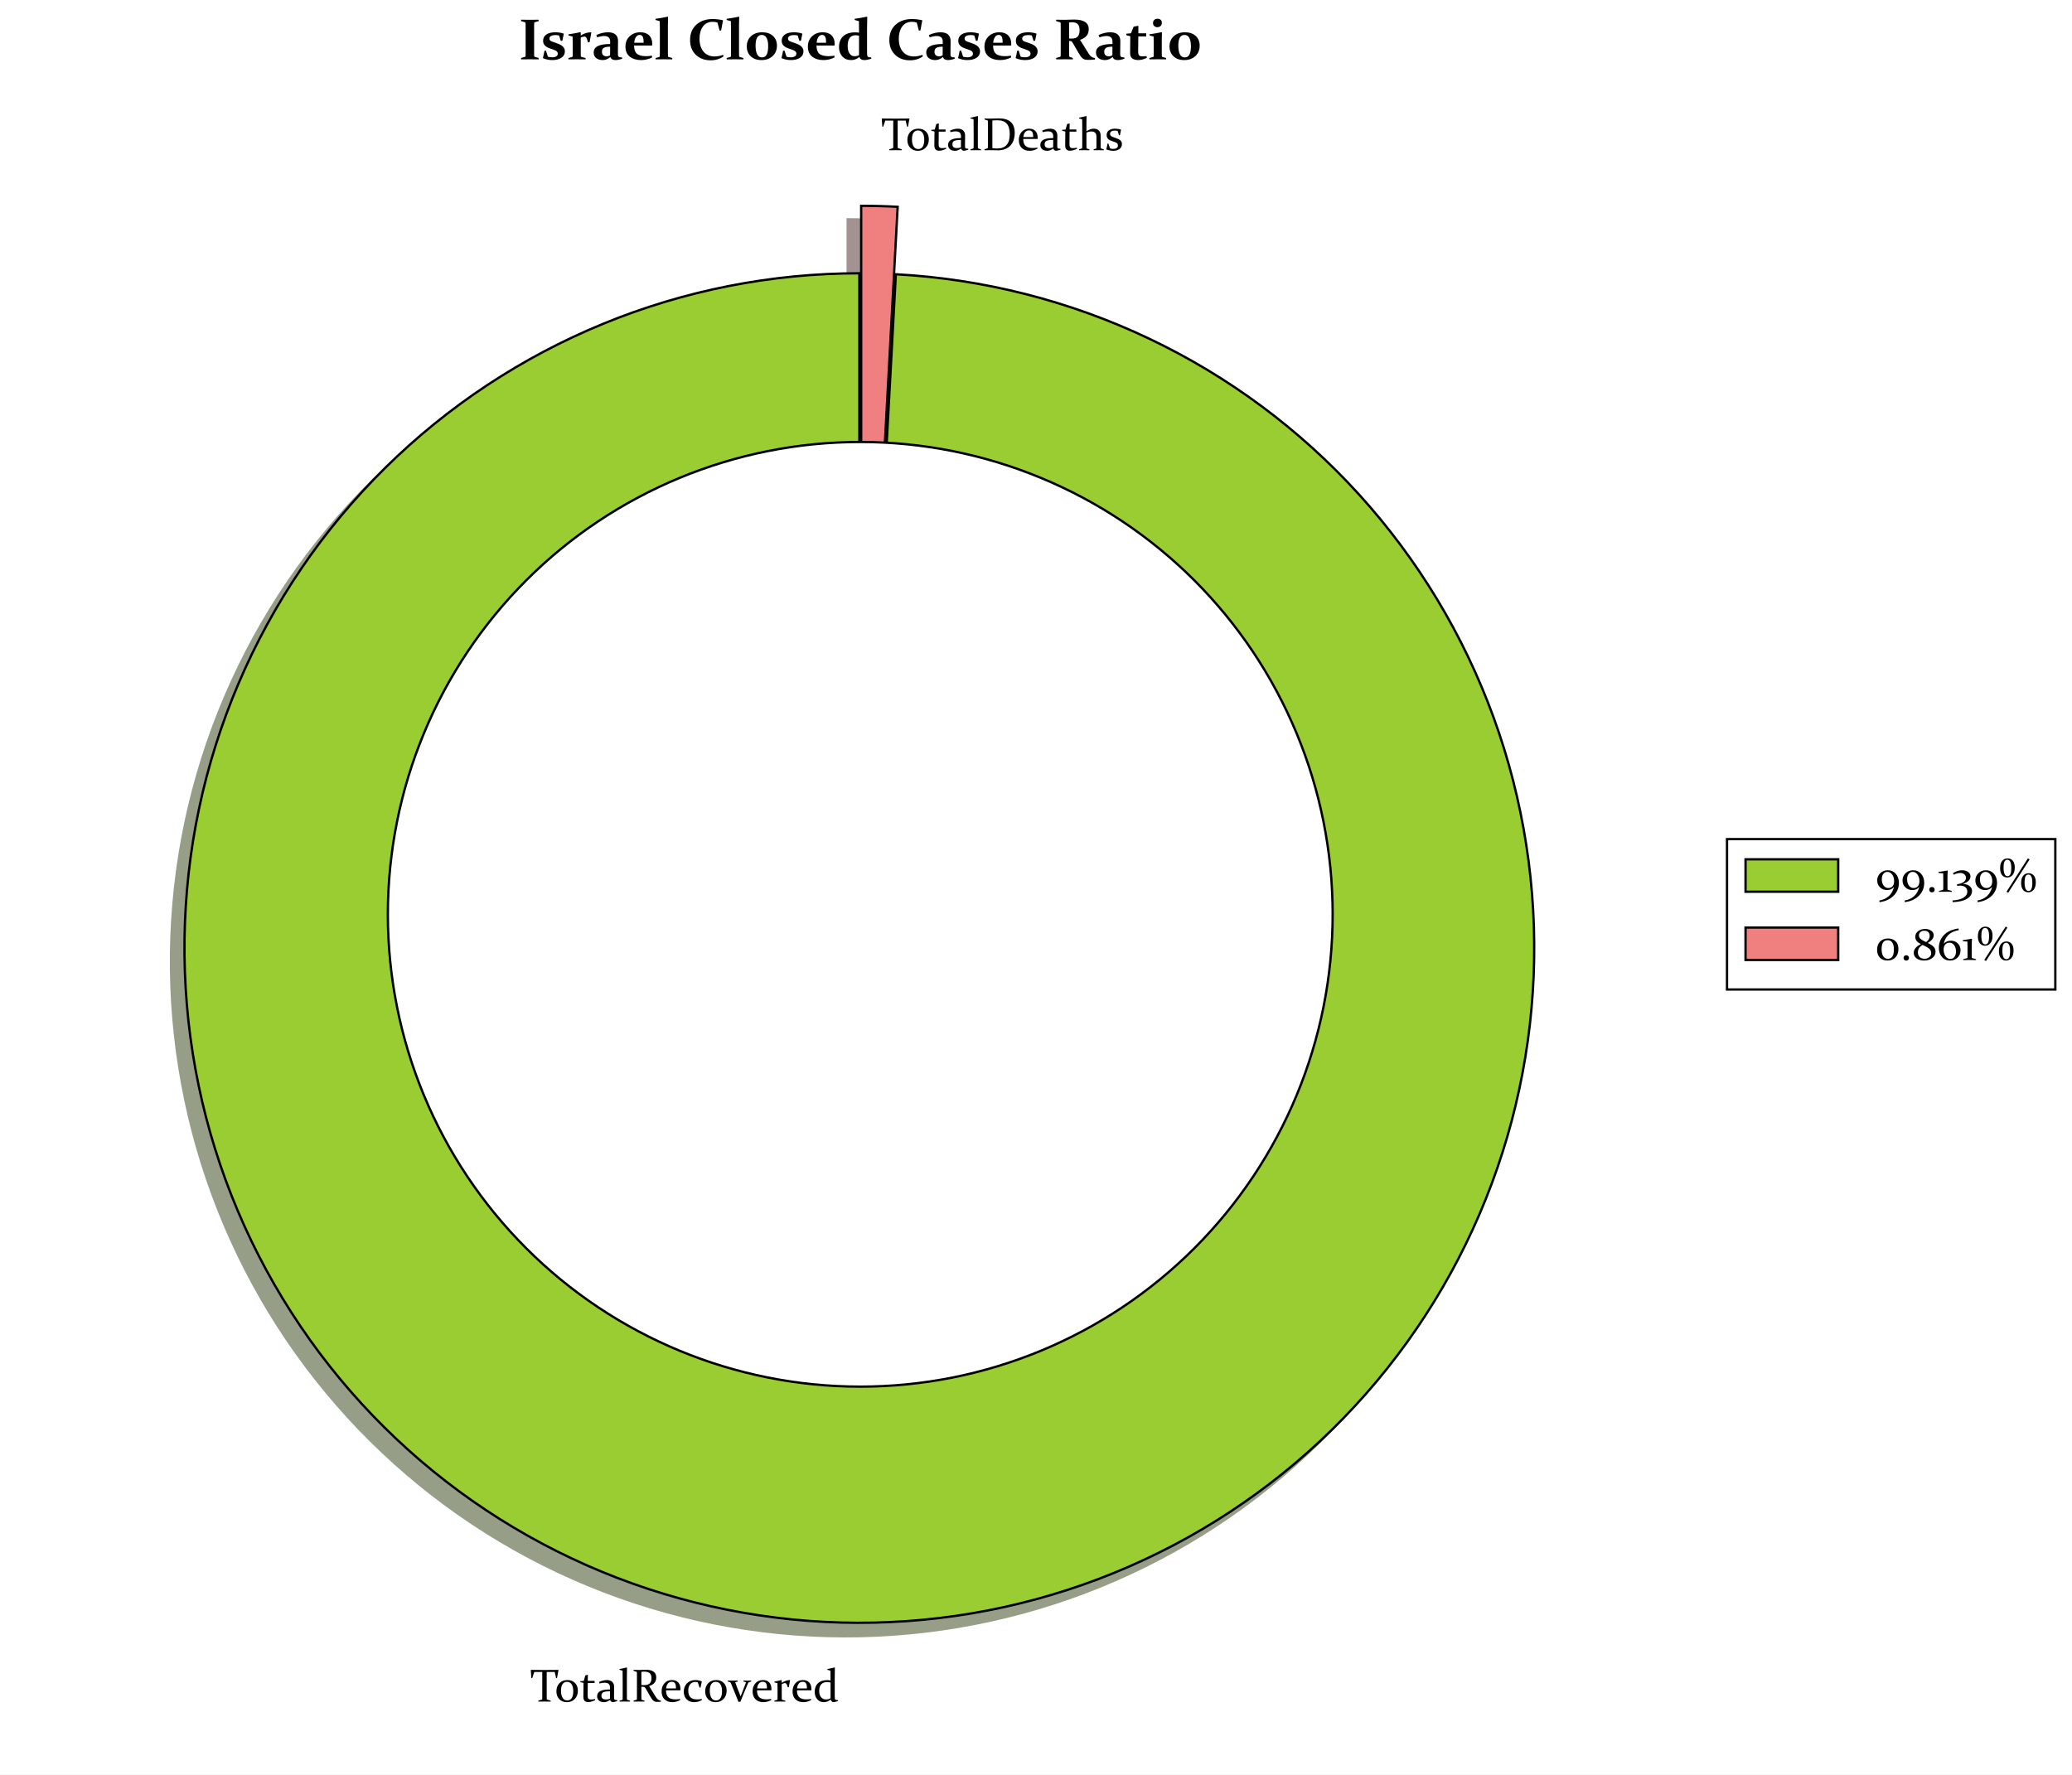
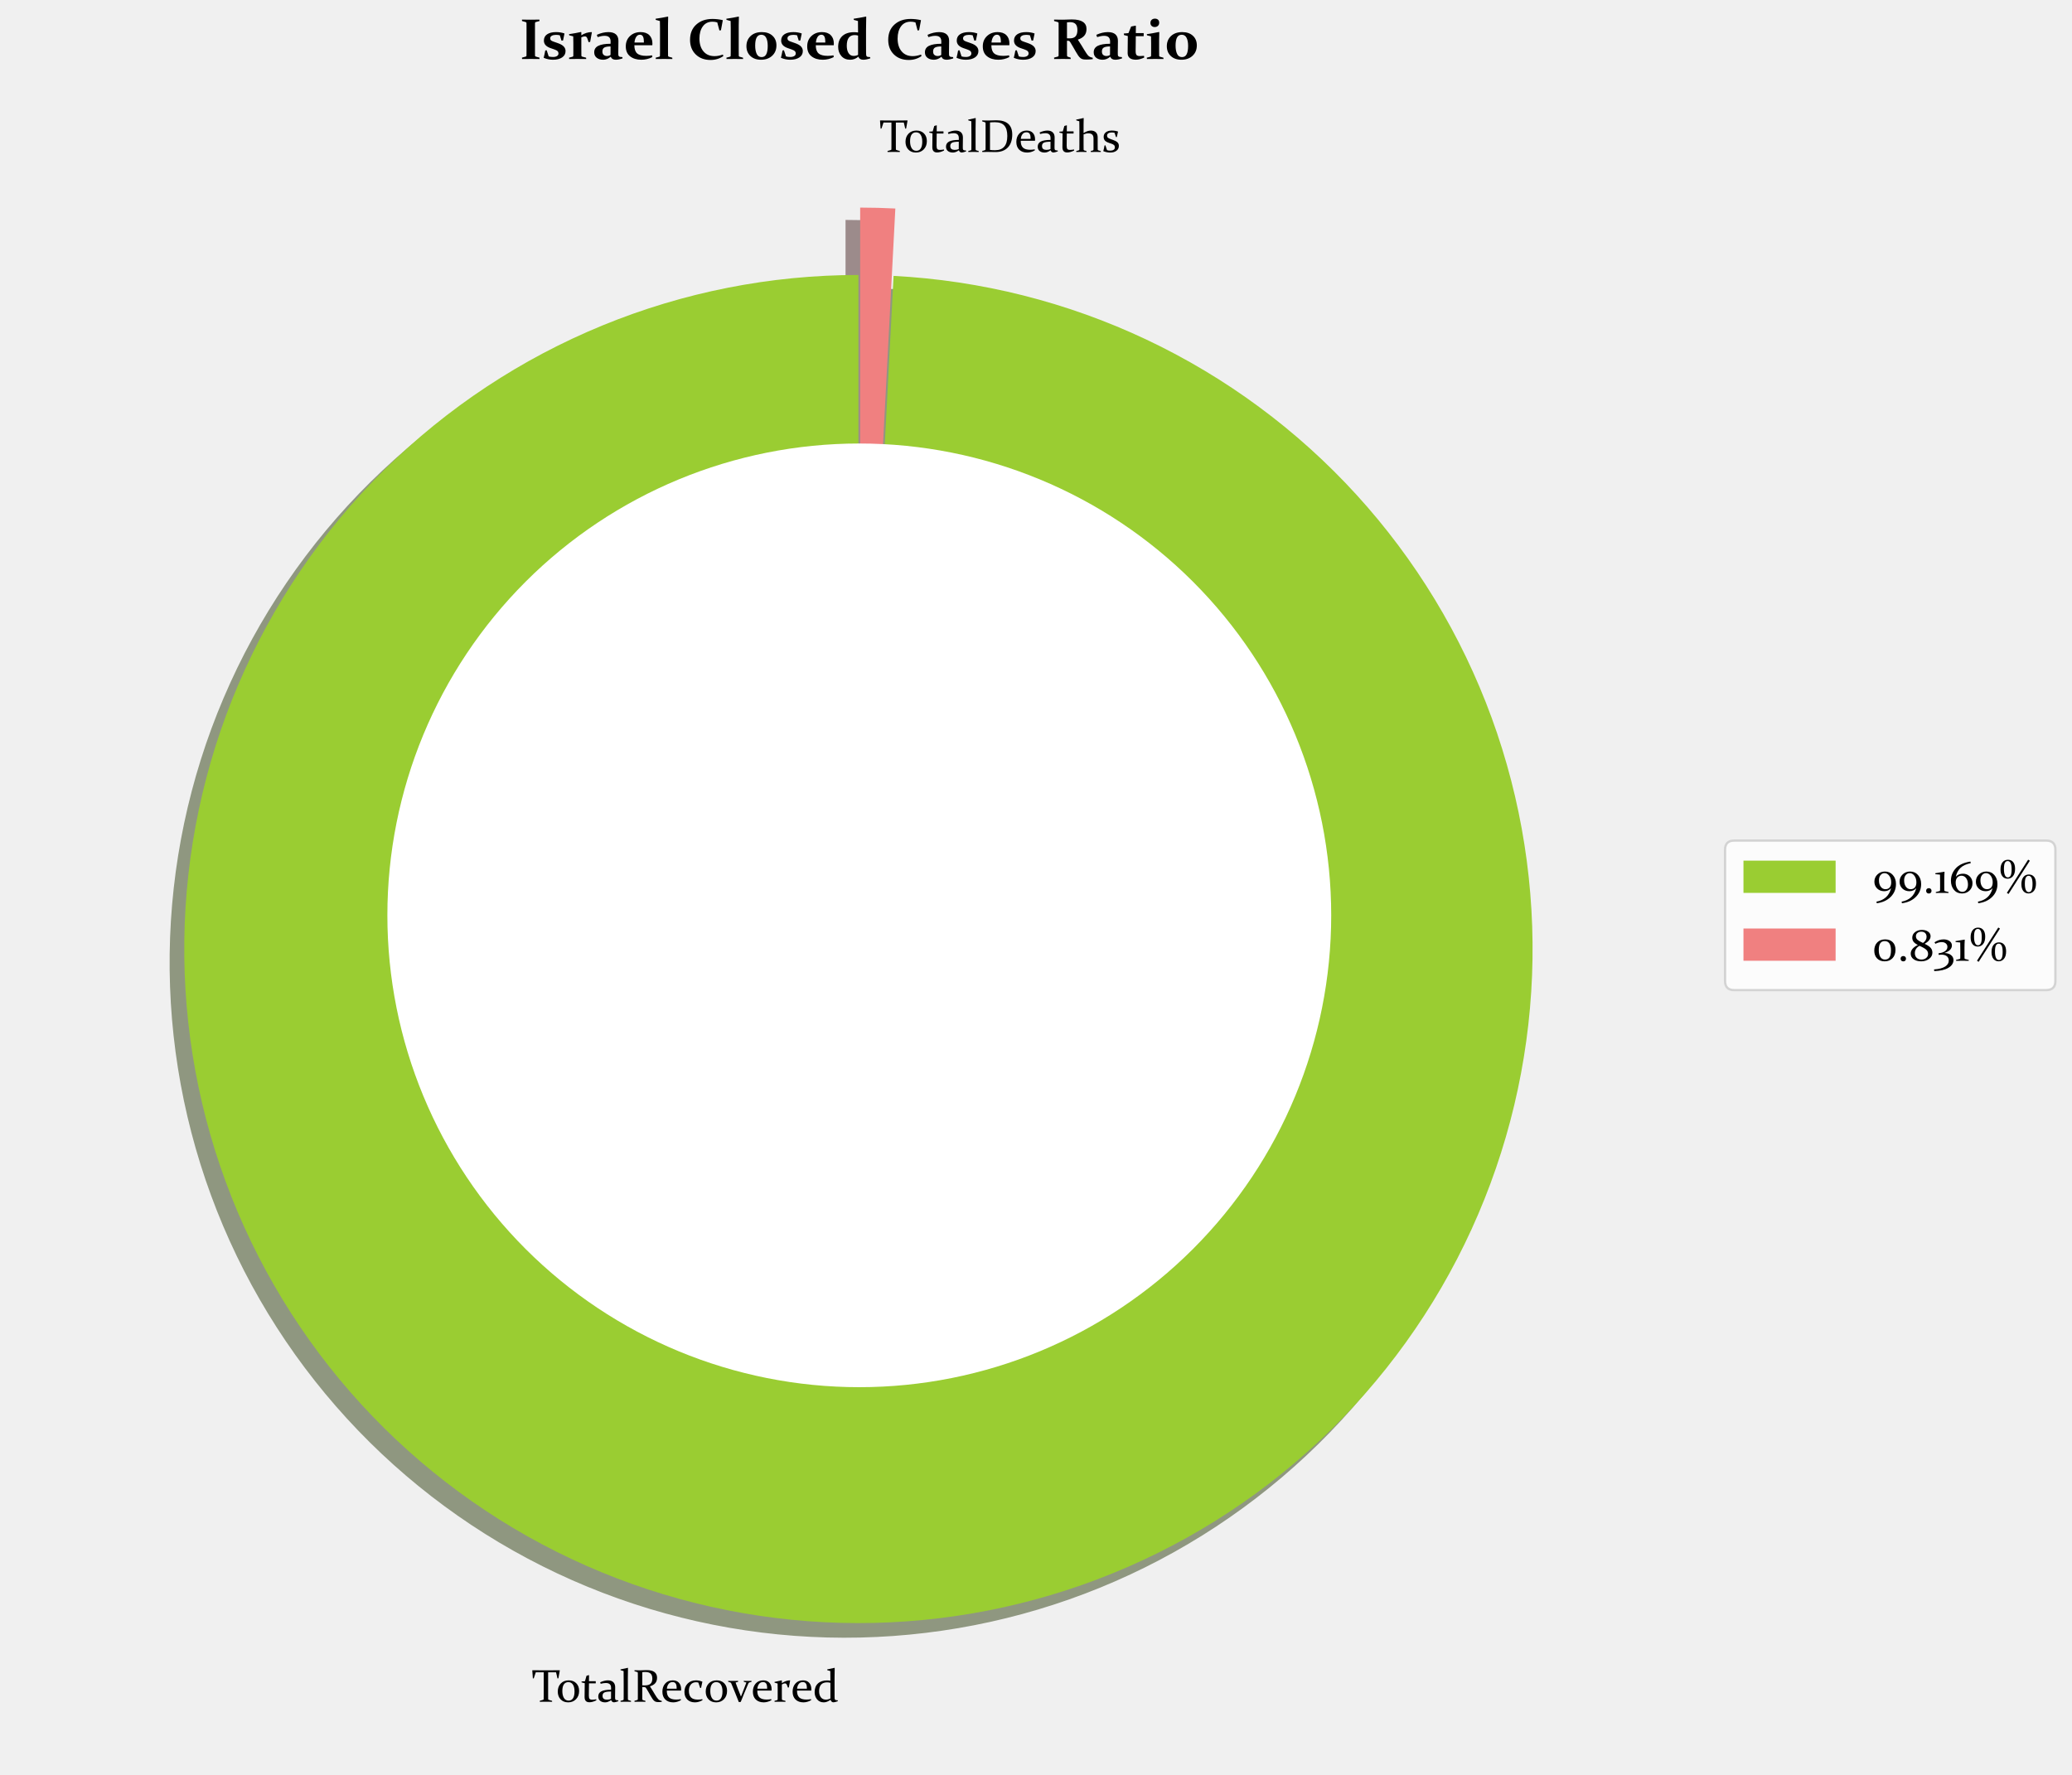
- <svg xmlns="http://www.w3.org/2000/svg" xmlns:xlink="http://www.w3.org/1999/xlink" height="766.08pt" version="1.1" viewBox="0 0 894.404 766.08" width="894.404pt">
+ <svg xmlns="http://www.w3.org/2000/svg" xmlns:xlink="http://www.w3.org/1999/xlink" height="770.4pt" version="1.1" viewBox="0 0 899.415 770.4" width="899.415pt">
  <defs>
    <style type="text/css">*{stroke-linecap:butt;stroke-linejoin:round;}</style>
  </defs>
  <g id="figure_1">
    <g id="patch_1">
-       <path d="M 0 766.08  L 894.404 766.08  L 894.404 0  L 0 0  z " style="fill:#ffffff;" />
+       <path d="M 0 770.4  L 899.415 770.4  L 899.415 0  L 0 0  z " style="fill:none;" />
    </g>
    <g id="axes_1">
      <g id="patch_2">
-         <path d="M 365.123 123.81  C 327.199 123.81 289.638 131.215 254.552 145.609  C 219.466 160.004 187.527 181.111 160.53 207.745  C 133.533 234.38 111.995 266.031 97.128 300.919  C 82.261 335.806 74.348 373.264 73.835 411.184  C 73.322 449.104 80.219 486.762 94.137 522.039  C 108.056 557.317 128.73 589.539 154.996 616.893  C 181.263 644.248 212.62 666.212 247.303 681.55  C 281.987 696.887 319.334 705.306 357.244 706.332  C 395.154 707.357 432.901 700.97 468.363 687.53  C 503.826 674.09 536.324 653.854 564.032 627.96  C 591.739 602.066 614.125 571.008 629.93 536.535  C 645.736 502.063 654.659 464.833 656.197 426.94  C 657.735 389.048 651.859 351.217 638.9 315.576  C 625.941 279.936 606.146 247.166 580.629 219.111  C 555.112 191.057 524.36 168.253 490.104 151.982  C 455.848 135.712 418.742 126.286 380.874 124.236  L 365.123 415.124  L 365.123 123.81  z " style="fill:#2e3e0f;opacity:0.5;stroke:#2e3e0f;stroke-linejoin:miter;" />
+         <path d="M 366.768 125.235  C 328.66 125.235 290.916 132.679 255.661 147.147  C 220.406 161.616 188.315 182.832 161.193 209.602  C 134.071 236.373 112.438 268.185 97.511 303.248  C 82.584 338.311 74.648 375.954 74.151 414.059  C 73.654 452.164 80.604 490.002 94.612 525.442  C 108.619 560.883 129.415 593.249 155.829 620.717  C 182.243 648.186 213.77 670.233 248.635 685.616  C 283.501 701 321.037 709.426 359.133 710.42  C 397.228 711.414 435.153 704.958 470.773 691.414  C 506.394 677.87 539.028 657.498 566.839 631.445  C 594.65 605.391 617.106 574.155 632.943 539.493  C 648.78 504.831 657.695 467.408 659.186 429.329  C 660.677 391.25 654.716 353.244 641.639 317.45  C 628.561 281.656 608.616 248.758 582.928 220.61  C 557.239 192.461 526.298 169.6 491.846 153.312  C 457.394 137.024 420.09 127.621 382.034 125.633  L 366.768 417.877  L 366.768 125.235  z " style="fill:#2e3e0f;opacity:0.5;stroke:#2e3e0f;stroke-linejoin:miter;" />
      </g>
      <g id="patch_3">
-         <path d="M 381.662 95.115  C 379.039 94.973 376.415 94.867 373.789 94.796  C 371.163 94.725 368.537 94.689 365.91 94.689  L 365.91 386.003  L 381.662 95.115  z " style="fill:#482626;opacity:0.5;stroke:#482626;stroke-linejoin:miter;" />
+         <path d="M 382.797 96.379  C 380.255 96.246 377.712 96.147 375.167 96.08  C 372.622 96.014 370.077 95.981 367.532 95.981  L 367.532 388.623  L 382.797 96.379  z " style="fill:#482626;opacity:0.5;stroke:#482626;stroke-linejoin:miter;" />
      </g>
      <g id="patch_4">
-         <path d="M 370.949 117.983  C 333.025 117.983 295.464 125.389 260.378 139.783  C 225.293 154.177 193.353 175.285 166.356 201.919  C 139.359 228.553 117.822 260.205 102.954 295.092  C 88.087 329.98 80.174 367.438 79.661 405.358  C 79.148 443.278 86.045 480.936 99.963 516.213  C 113.882 551.49 134.556 583.712 160.822 611.067  C 187.089 638.421 218.446 660.385 253.13 675.723  C 287.813 691.061 325.16 699.48 363.07 700.505  C 400.98 701.531 438.728 695.144 474.19 681.704  C 509.652 668.264 542.151 648.028 569.858 622.134  C 597.565 596.239 619.951 565.182 635.757 530.709  C 651.562 496.236 660.485 459.006 662.023 421.114  C 663.561 383.222 657.686 345.391 644.727 309.75  C 631.767 274.11 611.972 241.34 586.455 213.285  C 560.938 185.23 530.187 162.426 495.931 146.156  C 461.674 129.886 424.569 120.46 386.7 118.41  L 370.949 409.298  L 370.949 117.983  z " style="fill:#9acd32;stroke:#000000;stroke-linejoin:miter;" />
+         <path d="M 372.621 119.382  C 334.513 119.382 296.769 126.826 261.514 141.294  C 226.259 155.763 194.168 176.979 167.046 203.75  C 139.924 230.52 118.291 262.332 103.364 297.395  C 88.436 332.458 80.501 370.101 80.004 408.206  C 79.506 446.311 86.457 484.149 100.464 519.59  C 114.472 555.03 135.268 587.396 161.682 614.865  C 188.096 642.333 219.623 664.38 254.488 679.763  C 289.354 695.147 326.89 703.573 364.986 704.567  C 403.081 705.561 441.006 699.105 476.626 685.561  C 512.247 672.017 544.881 651.645 572.692 625.592  C 600.503 599.539 622.959 568.302 638.796 533.64  C 654.633 498.979 663.548 461.555 665.039 423.476  C 666.53 385.397 660.569 347.391 647.491 311.597  C 634.414 275.803 614.469 242.906 588.781 214.757  C 563.092 186.608 532.151 163.747 497.699 147.459  C 463.247 131.171 425.943 121.769 387.887 119.781  L 372.621 412.024  L 372.621 119.382  z " style="fill:#9acd32;" />
      </g>
      <g id="patch_5">
-         <path d="M 387.488 89.289  C 384.866 89.147 382.241 89.04 379.615 88.969  C 376.99 88.898 374.363 88.863 371.737 88.863  L 371.737 380.177  L 387.488 89.289  z " style="fill:#f08080;stroke:#000000;stroke-linejoin:miter;" />
+         <path d="M 388.65 90.526  C 386.108 90.394 383.565 90.294 381.02 90.228  C 378.475 90.161 375.93 90.128 373.384 90.128  L 373.385 382.77  L 388.65 90.526  z " style="fill:#f08080;" />
      </g>
      <g id="patch_6">
-         <path clip-path="url(#p347c42fbd4)" d="M 371.343 598.657  C 425.423 598.657 477.295 577.171 515.536 538.93  C 553.776 500.69 575.263 448.817 575.263 394.737  C 575.263 340.657 553.776 288.785 515.536 250.544  C 477.295 212.304 425.423 190.817 371.343 190.817  C 317.263 190.817 265.39 212.304 227.15 250.544  C 188.909 288.785 167.423 340.657 167.423 394.737  C 167.423 448.817 188.909 500.69 227.15 538.93  C 265.39 577.171 317.263 598.657 371.343 598.657  z " style="fill:#ffffff;stroke:#000000;stroke-linejoin:miter;" />
+         <path clip-path="url(#p1828c6e954)" d="M 373.003 602.247  C 427.329 602.247 479.438 580.663 517.853 542.248  C 556.268 503.833 577.852 451.724 577.852 397.397  C 577.852 343.071 556.268 290.962 517.853 252.547  C 479.438 214.132 427.329 192.548 373.003 192.548  C 318.676 192.548 266.567 214.132 228.152 252.547  C 189.737 290.962 168.153 343.071 168.153 397.397  C 168.153 451.724 189.737 503.833 228.152 542.248  C 266.567 580.663 318.676 602.247 373.003 602.247  z " style="fill:#ffffff;" />
      </g>
      <g id="matplotlib.axis_1" />
      <g id="matplotlib.axis_2" />
      <g id="text_1">
-         <g transform="translate(228.9009 734.6104)scale(0.2 -0.2)">
+         <g transform="translate(230.8407 738.8056)scale(0.2 -0.2)">
          <defs>
            <path d="M 30.766 0  Q 24.75 0 17.484 -0.141  L 17.281 1.953  L 24.516 4.109  Q 25.734 4.438 25.781 5.609  Q 25.875 9.328 25.875 15.094  L 25.875 63.812  L 8.641 63.812  L 4.297 50.828  L 2.344 50.484  L 1.078 67.969  L 1.422 68.359  Q 13.422 68.172 24.422 68.172  L 37.453 68.172  Q 48.391 68.172 60.547 68.359  L 60.844 67.969  L 57.766 50.828  L 55.812 50.484  L 52.688 63.812  L 35.453 63.812  L 35.453 15.094  Q 35.453 9.328 35.547 5.609  Q 35.594 4.438 36.812 4.109  L 44.047 1.953  L 44.141 -0.141  Q 36.578 0 30.766 0  z " id="Constantia-84" />
            <path d="M 13.719 23.047  Q 13.719 13.922 17.141 8.172  Q 20.562 2.438 27.297 2.438  Q 33.594 2.438 36.891 7.484  Q 40.188 12.547 40.188 22.469  Q 40.188 31.781 36.719 37.156  Q 33.25 42.531 26.656 42.531  Q 20.406 42.531 17.062 37.688  Q 13.719 32.859 13.719 23.047  z M 50.141 23.484  Q 50.141 12.359 43.422 5.484  Q 36.719 -1.375 26.375 -1.375  Q 16.266 -1.375 10.031 5.094  Q 3.812 11.578 3.812 22.016  Q 3.812 32.766 10.328 39.578  Q 16.844 46.391 27.594 46.391  Q 37.75 46.391 43.938 40.109  Q 50.141 33.844 50.141 23.484  z " id="Constantia-111" />
            <path d="M 17.484 39.938  Q 17.188 23.438 17.188 13.328  Q 17.188 8.25 18.703 6.312  Q 20.219 4.391 24.469 4.391  Q 27.828 4.391 33.25 5.281  L 33.547 3.078  Q 25.094 -1.172 18.453 -1.172  Q 13.141 -1.172 10.547 1.688  Q 7.953 4.547 7.953 10.297  Q 7.953 19.781 8.297 40.234  L 1.562 41.891  L 1.266 43.891  L 8.797 44.531  L 12.156 56.344  Q 14.891 57.078 17.141 57.766  L 17.625 57.422  Q 17.484 51.516 17.484 46.391  L 17.484 44.578  L 32.172 44.578  L 32.172 39.938  z " id="Constantia-116" />
            <path d="M 30.125 22.125  Q 19.438 22.125 15.531 20.016  Q 11.625 17.922 11.625 12.938  Q 11.625 8.297 14.203 6.359  Q 16.797 4.438 21.234 4.438  Q 26.266 4.438 30.031 6.156  z M 6.453 42.234  Q 15.969 46.391 23.297 46.391  Q 30.766 46.391 34.938 42.484  Q 39.109 38.578 39.062 31.203  L 38.812 10.891  Q 38.766 8.406 38.938 6.891  Q 39.109 5.375 39.812 4.562  Q 40.531 3.766 41.938 3.438  Q 43.359 3.125 45.75 3.078  L 46 1.172  Q 43.891 0.344 40.859 -0.484  Q 37.844 -1.312 36.766 -1.312  Q 32.031 -1.312 30.281 3.562  Q 23.438 -1.375 17.391 -1.375  Q 10.594 -1.375 6.469 1.969  Q 2.344 5.328 2.344 11.422  Q 2.344 18.953 9.047 22.516  Q 15.766 26.078 30.125 26.078  L 30.172 29.891  Q 30.219 35.359 27.391 37.984  Q 24.562 40.625 18.703 40.625  Q 14.266 40.625 7.562 38.969  z " id="Constantia-97" />
            <path d="M 2.734 68.5  L 2.484 70.125  Q 11.141 71.781 18.406 73.578  L 18.844 73.188  Q 18.562 65.234 18.562 51.078  L 18.562 19.281  Q 18.562 10.547 18.656 5.219  Q 18.797 3.812 20.016 3.469  L 25.344 1.859  L 25.484 -0.141  Q 18.891 0 14.109 0  Q 9.328 0 2.781 -0.141  L 2.594 1.859  L 8.109 3.469  Q 9.328 3.859 9.422 5.031  Q 9.516 10.547 9.516 17.328  L 9.516 37.406  Q 9.516 55.562 9.328 66.547  z " id="Constantia-108" />
            <path d="M 21.781 14.984  Q 21.781 12.062 21.797 9.719  Q 21.828 7.375 21.875 5.469  Q 21.922 3.953 23.141 3.562  L 28.562 1.953  L 28.719 -0.141  Q 22.906 0 17.094 0  Q 11.188 0 4.984 -0.141  L 4.781 1.953  L 10.797 3.766  Q 12.016 4.109 12.109 5.281  Q 12.156 7.234 12.172 9.641  Q 12.203 12.062 12.203 14.984  L 12.203 54.594  Q 12.203 57.078 12.172 59.078  Q 12.156 61.078 12.109 62.703  Q 12.062 63.969 10.938 64.359  L 4.891 66.266  L 4.781 68.359  Q 11.078 68.172 17.047 68.172  Q 18.219 68.172 20.016 68.234  Q 21.828 68.312 24.422 68.406  Q 27.047 68.5 28.797 68.547  Q 30.562 68.609 31.594 68.609  Q 42.719 68.609 48.281 64.406  Q 53.859 60.203 53.859 52.156  Q 53.859 44.875 50.047 40.359  Q 46.234 35.844 38.422 33.406  Q 41.5 28.719 44.094 24.344  Q 46.688 19.969 48.906 16.328  Q 51.125 12.703 52.969 9.906  Q 54.828 7.125 56.453 5.516  Q 57.281 4.688 58.109 4.078  Q 58.938 3.469 59.844 3.078  Q 60.75 2.688 61.75 2.391  Q 62.75 2.094 63.969 1.812  L 64.109 -0.344  Q 60.594 -0.781 58.203 -0.781  Q 56.203 -0.781 54.688 -0.688  Q 53.172 -0.594 52 -0.297  Q 50.828 0 49.875 0.453  Q 48.922 0.922 48 1.656  Q 46 3.172 44.062 6.031  Q 42.141 8.891 40.062 12.5  Q 37.984 16.109 35.734 20.188  Q 33.5 24.266 31 28.172  Q 30.281 29.344 29.766 30.031  Q 29.25 30.719 28.641 31.109  Q 28.031 31.5 27.219 31.641  Q 26.422 31.781 25.141 31.844  L 21.781 31.938  z M 21.781 35.594  Q 24.75 35.453 27.297 35.453  Q 35.75 35.453 39.672 39.031  Q 43.609 42.625 43.609 50.297  Q 43.609 57.719 39.844 61.125  Q 36.078 64.547 28.078 64.547  Q 26.703 64.547 25.141 64.453  Q 23.578 64.359 21.781 64.156  z " id="Constantia-82" />
            <path d="M 44.047 3.469  Q 39.891 0.875 35.5 -0.25  Q 31.109 -1.375 27.344 -1.375  Q 16.609 -1.375 10.203 4.75  Q 3.812 10.891 3.812 21.781  Q 3.812 32.625 9.938 39.5  Q 16.062 46.391 26.312 46.391  Q 34.906 46.391 39.688 41.234  Q 44.484 36.078 44.484 27  Q 44.484 25.641 44.344 24.219  L 13.375 24.219  Q 13.375 13.719 18.312 9.203  Q 23.25 4.688 33.734 4.688  Q 38.422 4.688 43.75 5.562  z M 34.766 28.266  L 34.766 29.734  Q 34.766 36.672 32.547 39.641  Q 30.328 42.625 25.922 42.625  Q 20.125 42.625 17.047 38.422  Q 13.969 34.234 13.578 28.266  z " id="Constantia-101" />
            <path d="M 42.969 3.469  Q 39.938 1.422 35.469 0.016  Q 31 -1.375 26.609 -1.375  Q 16.062 -1.375 9.906 4.797  Q 3.766 10.984 3.766 21.297  Q 3.766 32.469 10.734 39.422  Q 17.719 46.391 28.812 46.391  Q 35.984 46.391 42.719 43.453  Q 41.109 36.922 39.844 30.078  L 37.938 29.781  L 33.984 41.5  Q 31.734 42.281 28.906 42.281  Q 21.625 42.281 17.516 37.203  Q 13.422 32.125 13.422 23.781  Q 13.422 13.969 18.062 9.281  Q 22.703 4.594 32.766 4.594  Q 37.406 4.594 42.672 5.516  z " id="Constantia-99" />
            <path d="M -1.516 45.266  Q 4.641 45.125 9.422 45.125  Q 13.812 45.125 19.969 45.266  L 20.172 43.266  L 14.5 41.703  Q 18.5 30.328 23.781 17.531  Q 25.141 14.156 26.219 11.078  Q 27.297 14.156 28.719 17.484  Q 33.156 28.422 38.031 41.703  L 32.469 43.266  L 32.281 45.266  Q 36.234 45.125 40.531 45.125  Q 44.922 45.125 49.031 45.266  L 49.219 43.266  L 44.344 41.844  Q 43.219 41.453 42.438 39.938  Q 38.578 31 33.469 18.672  Q 28.375 6.344 25.781 -0.344  L 21.625 -0.781  Q 18.953 6.297 13.891 18.594  Q 8.844 30.906 5.219 39.703  Q 4.438 41.406 3.078 41.891  L -1.422 43.266  z " id="Constantia-118" />
            <path d="M 2.828 42.969  Q 10.984 44.531 18.312 46.391  L 18.797 46.047  L 18.797 40.328  Q 27.828 46.391 36.531 46.391  L 36.766 46.094  Q 35.359 38.812 33.984 31  L 32.031 30.672  Q 30.672 34.812 29.391 37.328  Q 28.125 39.844 25.391 39.844  Q 22.75 39.844 18.797 37.406  L 18.797 16.266  Q 18.797 8.641 18.891 5.375  Q 18.953 4.047 20.125 3.719  L 26.609 1.859  L 26.766 -0.141  Q 19.141 0 14.359 0  Q 9.578 0 3.031 -0.141  L 2.828 1.859  L 8.5 3.516  Q 9.672 3.906 9.719 5.031  Q 9.766 7.125 9.766 11.031  L 9.766 27.688  Q 9.766 35.641 9.578 39.547  L 3.078 41.312  z " id="Constantia-114" />
            <path d="M 37.938 41.016  Q 34.672 42.047 30.609 42.047  Q 22.219 42.047 17.812 37.281  Q 13.422 32.516 13.422 22.859  Q 13.422 14.5 17.328 9.5  Q 21.234 4.5 28.375 4.5  Q 32.953 4.5 37.938 7.031  z M 30.906 70.125  Q 39.594 71.781 46.828 73.578  L 47.266 73.188  Q 46.969 62.75 46.969 50.734  L 46.969 24.172  Q 46.969 17.438 47.016 10.844  Q 47.016 8.344 47.188 6.828  Q 47.359 5.328 48.047 4.516  Q 48.734 3.719 50.078 3.422  Q 51.422 3.125 53.859 3.078  L 54.109 1.172  Q 51.953 0.344 48.953 -0.484  Q 45.953 -1.312 44.875 -1.312  Q 39.938 -1.312 38.234 4.25  Q 30.672 -1.375 23.531 -1.375  Q 14.5 -1.375 9.109 5.047  Q 3.719 11.469 3.719 20.844  Q 3.719 32.953 10.891 39.594  Q 18.062 46.234 30.953 46.234  Q 34.078 46.234 37.938 45.562  Q 37.938 56.344 37.75 66.547  L 31.156 68.5  z " id="Constantia-100" />
          </defs>
          <use xlink:href="#Constantia-84" />
          <use x="52.578" xlink:href="#Constantia-111" />
          <use x="106.631" xlink:href="#Constantia-116" />
          <use x="141.934" xlink:href="#Constantia-97" />
          <use x="189.932" xlink:href="#Constantia-108" />
          <use x="218.008" xlink:href="#Constantia-82" />
          <use x="279.643" xlink:href="#Constantia-101" />
          <use x="327.543" xlink:href="#Constantia-99" />
          <use x="373.686" xlink:href="#Constantia-111" />
          <use x="427.738" xlink:href="#Constantia-118" />
          <use x="476.029" xlink:href="#Constantia-101" />
          <use x="523.93" xlink:href="#Constantia-114" />
          <use x="562.26" xlink:href="#Constantia-101" />
          <use x="610.16" xlink:href="#Constantia-100" />
        </g>
      </g>
      <g id="text_2">
-         <g transform="translate(380.4033 64.83287)scale(0.2 -0.2)">
+         <g transform="translate(381.7835 65.9577)scale(0.2 -0.2)">
          <defs>
            <path d="M 17.094 0  Q 11.188 0 4.984 -0.141  L 4.781 1.953  L 10.797 3.766  Q 12.062 4.156 12.109 5.281  Q 12.156 7.234 12.172 9.641  Q 12.203 12.062 12.203 14.984  L 12.203 54.594  Q 12.203 57.078 12.172 59.078  Q 12.156 61.078 12.109 62.703  Q 12.062 63.969 10.938 64.359  L 4.891 66.266  L 4.781 68.359  Q 11.078 68.172 17.047 68.172  Q 21.922 68.172 26.453 68.406  Q 31 68.656 35.797 68.656  Q 52.875 68.656 61.469 60.859  Q 70.062 53.078 70.062 37.75  Q 70.062 19.672 60.516 9.688  Q 50.984 -0.297 33.734 -0.297  Q 29 -0.297 25.281 -0.141  Q 21.578 0 17.094 0  z M 21.781 4.344  Q 24.656 3.953 27.406 3.828  Q 30.172 3.719 32.953 3.719  Q 45.844 3.719 52.578 11.297  Q 59.328 18.891 59.328 34.578  Q 59.328 49.812 52.922 57.156  Q 46.531 64.5 32.672 64.5  Q 30.469 64.5 27.797 64.406  Q 25.141 64.312 21.781 64.062  z " id="Constantia-68" />
            <path d="M 2.484 70.125  Q 10.453 71.688 18.406 73.578  L 18.844 73.188  Q 18.609 68.609 18.578 60.109  Q 18.562 51.609 18.562 40.922  Q 27.047 46.391 34.375 46.391  Q 41.156 46.391 45.156 42.594  Q 49.172 38.812 49.172 31.5  L 49.172 14.266  Q 49.172 8.641 49.266 5.219  Q 49.312 3.953 50.484 3.516  L 55.953 1.859  L 56.062 -0.141  Q 49.609 0 44.828 0  Q 40.047 0 34.188 -0.141  L 33.984 1.859  L 38.812 3.266  Q 39.984 3.656 40.094 4.781  Q 40.141 5.469 40.141 7.859  L 40.141 29.156  Q 40.141 35.156 37.25 37.766  Q 34.375 40.375 28.766 40.375  Q 23.922 40.375 18.562 38.031  L 18.562 16.109  Q 18.562 10.062 18.656 5.031  Q 18.703 3.656 19.875 3.328  L 24.953 1.859  L 25.047 -0.141  Q 18.891 0 14.109 0  Q 9.328 0 2.781 -0.141  L 2.594 1.859  L 8.109 3.469  Q 9.375 3.859 9.422 5.031  Q 9.516 9.719 9.516 17  L 9.516 37.406  Q 9.516 47.359 9.484 55.031  Q 9.469 62.703 9.328 66.547  L 2.734 68.5  z " id="Constantia-104" />
            <path d="M 27.875 41.453  Q 25.047 42.234 21.734 42.234  Q 17.141 42.234 14.328 40.453  Q 11.531 38.672 11.531 35.594  Q 11.531 32.625 13.359 30.906  Q 15.188 29.203 20.172 27.547  L 24.172 26.172  Q 30.906 23.875 34.047 20.922  Q 37.203 17.969 37.203 13.188  Q 37.203 6.391 31.922 2.5  Q 26.656 -1.375 18.609 -1.375  Q 11.188 -1.375 3.422 1.656  Q 5.078 8.016 6.109 14.062  L 8.016 14.359  L 11.531 3.859  Q 14.312 2.781 18.609 2.781  Q 23.141 2.781 25.844 4.641  Q 28.562 6.5 28.562 9.859  Q 28.562 12.984 26.734 14.797  Q 24.906 16.609 20.906 17.922  L 15.828 19.625  Q 9.234 21.828 6.719 24.922  Q 4.203 28.031 4.203 32.625  Q 4.203 39.016 9.062 42.703  Q 13.922 46.391 21.875 46.391  Q 29.297 46.391 35.359 44.234  Q 33.984 38.672 32.859 32.469  L 31 32.125  z " id="Constantia-115" />
          </defs>
          <use xlink:href="#Constantia-84" />
          <use x="52.578" xlink:href="#Constantia-111" />
          <use x="106.631" xlink:href="#Constantia-116" />
          <use x="141.934" xlink:href="#Constantia-97" />
          <use x="189.932" xlink:href="#Constantia-108" />
          <use x="218.008" xlink:href="#Constantia-68" />
          <use x="293.105" xlink:href="#Constantia-101" />
          <use x="341.006" xlink:href="#Constantia-97" />
          <use x="389.004" xlink:href="#Constantia-116" />
          <use x="424.307" xlink:href="#Constantia-104" />
          <use x="482.266" xlink:href="#Constantia-115" />
        </g>
      </g>
      <g id="text_3">
-         <g transform="translate(223.8466 25.59453)scale(0.25 -0.25)">
+         <g transform="translate(225.5066 25.59453)scale(0.25 -0.25)">
          <defs>
            <path d="M 26.859 15.328  Q 26.859 12.406 26.875 10.016  Q 26.906 7.625 26.953 5.719  Q 27 4.438 28.609 4  L 34.625 2.297  L 34.766 -0.141  Q 27.984 0 19.734 0  Q 11.188 0 4.5 -0.141  L 4.25 2.297  L 10.797 4.109  Q 12.016 4.438 12.109 5.609  Q 12.156 7.562 12.172 9.984  Q 12.203 12.406 12.203 15.328  L 12.203 54.25  Q 12.203 56.688 12.172 58.688  Q 12.156 60.688 12.109 62.359  Q 12.062 63.625 10.938 63.969  L 4.391 65.875  L 4.25 68.359  Q 11.031 68.172 19.281 68.172  Q 27.781 68.172 34.516 68.359  L 34.766 65.875  L 28.219 64.062  Q 27.047 63.766 26.953 62.594  Q 26.906 60.844 26.875 58.812  Q 26.859 56.781 26.859 54.438  z " id="Constantia-Bold-73" />
            <path d="M 31.938 41.109  Q 28.859 41.844 25.297 41.844  Q 20.844 41.844 18.031 40.281  Q 15.234 38.719 15.234 35.844  Q 15.234 33.641 16.453 32.438  Q 17.672 31.25 20.656 30.219  L 28.469 27.484  Q 35.453 25.094 38.672 21.703  Q 41.891 18.312 41.891 13.766  Q 41.891 6.594 35.859 2.609  Q 29.828 -1.375 20.016 -1.375  Q 11.812 -1.375 3.906 2  Q 5.562 8.547 6.641 14.703  L 9.125 15.094  L 12.641 4.438  Q 15.625 3.422 20.125 3.422  Q 24.359 3.422 27 5.031  Q 29.641 6.641 29.641 9.516  Q 29.641 11.922 28.047 13.547  Q 26.469 15.188 21.734 16.797  L 15.766 18.844  Q 10.062 20.844 7.172 24.047  Q 4.297 27.25 4.297 31.891  Q 4.297 39.016 9.906 42.812  Q 15.531 46.625 25.391 46.625  Q 33.5 46.625 40.047 44.234  Q 38.578 37.844 37.547 32.125  L 34.859 31.734  z " id="Constantia-Bold-115" />
            <path d="M 2.297 43.062  Q 13.578 44.734 22.906 46.781  L 23.641 46.391  L 23.641 41.109  Q 32.281 46.625 41.703 46.625  L 41.938 46.297  Q 40.375 38.531 38.969 29.688  L 36.141 29.203  Q 34.859 34.031 33.641 36.609  Q 32.422 39.203 29.828 39.203  Q 27.344 39.203 23.641 37.547  L 23.641 16.609  Q 23.641 9.031 23.734 5.766  Q 23.781 4.391 24.953 4.047  L 31.938 2.203  L 32.078 -0.141  Q 23.969 0 16.609 0  Q 9.578 0 2.547 -0.141  L 2.297 2.203  L 8.5 3.906  Q 9.672 4.25 9.719 5.375  Q 9.766 7.469 9.766 11.375  L 9.766 27.688  Q 9.766 35.641 9.578 39.266  L 2.594 41.062  z " id="Constantia-Bold-114" />
            <path d="M 31 21.734  Q 23.344 21.734 20.062 19.781  Q 16.797 17.828 16.797 13.094  Q 16.797 8.797 19.109 6.953  Q 21.438 5.125 24.609 5.125  Q 28.219 5.125 30.906 6.984  z M 7.125 41.891  Q 17.531 46.625 27.156 46.625  Q 35.938 46.625 40.297 42.688  Q 44.672 38.766 44.625 31.391  L 44.391 11.078  Q 44.281 8.594 44.469 7.078  Q 44.672 5.562 45.375 4.75  Q 46.094 3.953 47.484 3.609  Q 48.875 3.266 51.516 3.219  L 51.812 0.984  Q 44.969 -1.375 40.047 -1.375  Q 33.406 -1.375 31.297 3.859  Q 25.094 -1.375 18.172 -1.375  Q 11.375 -1.375 6.984 2.016  Q 2.594 5.422 2.594 11.578  Q 2.594 19.234 9.688 22.797  Q 16.797 26.375 31 26.375  L 31.062 30.031  Q 31.109 35.25 28.547 37.719  Q 25.984 40.188 20.562 40.188  Q 15.531 40.188 8.5 37.984  z " id="Constantia-Bold-97" />
            <path d="M 49.906 3.219  Q 40.875 -1.375 30.859 -1.375  Q 18.953 -1.375 11.406 4.516  Q 3.859 10.406 3.859 21.875  Q 3.859 32.812 11.109 39.719  Q 18.359 46.625 29.594 46.625  Q 39.406 46.625 44.75 41.328  Q 50.094 36.031 50.094 26.703  Q 50.094 25.297 49.953 23.781  L 18.75 23.781  Q 18.75 13.969 23.562 9.672  Q 28.375 5.375 39.359 5.375  Q 44.672 5.375 49.516 6.297  z M 35.25 28.516  L 35.25 29.688  Q 35.25 36.328 33.562 39.203  Q 31.891 42.094 28.422 42.094  Q 24.266 42.094 21.797 38.109  Q 19.344 34.125 18.953 28.516  z " id="Constantia-Bold-101" />
            <path d="M 1.859 69.828  Q 14.062 71.625 23.141 73.578  L 23.688 73.188  Q 23.391 66.453 23.391 58.844  L 23.391 13.672  Q 23.391 7.859 23.484 5.562  Q 23.578 4.25 24.703 3.906  L 30.812 2.203  L 30.953 -0.141  Q 23.734 0 16.609 0  Q 9.328 0 2.25 -0.141  L 2 2.203  L 8.203 3.906  Q 9.328 4.203 9.422 5.375  Q 9.516 7.281 9.516 11.766  L 9.516 54.109  Q 9.516 60.5 9.328 65.875  L 2.156 67.828  z " id="Constantia-Bold-108" />
            <path id="Constantia-Bold-32" />
            <path d="M 58.5 49.906  L 55.812 49.469  L 52.094 63.484  Q 48.25 64.703 43.75 64.703  Q 32.953 64.703 27.047 56.609  Q 21.141 48.531 21.141 35.453  Q 21.141 21.484 28.094 13.188  Q 35.062 4.891 47.406 4.891  Q 54.297 4.891 61.922 7.672  L 62.547 4.891  Q 52.781 -1.766 40.484 -1.766  Q 24.516 -1.766 14.672 7.859  Q 4.828 17.484 4.828 33.203  Q 4.828 49.953 15.625 59.719  Q 26.422 69.484 43.797 69.484  Q 52.391 69.484 61.375 67.484  L 61.672 67  z " id="Constantia-Bold-67" />
            <path d="M 19.047 23.188  Q 19.047 14.312 21.703 8.766  Q 24.359 3.219 30.219 3.219  Q 35.688 3.219 38.25 8.094  Q 40.828 12.984 40.828 22.609  Q 40.828 31.641 38.109 36.844  Q 35.406 42.047 29.641 42.047  Q 24.266 42.047 21.656 37.359  Q 19.047 32.672 19.047 23.188  z M 55.953 23.578  Q 55.953 12.453 48.531 5.531  Q 41.109 -1.375 29.203 -1.375  Q 17.625 -1.375 10.734 5.141  Q 3.859 11.672 3.859 22.219  Q 3.859 32.906 11.078 39.766  Q 18.312 46.625 30.609 46.625  Q 42.281 46.625 49.109 40.297  Q 55.953 33.984 55.953 23.578  z " id="Constantia-Bold-111" />
            <path d="M 38.422 40.578  Q 35.797 41.5 32.516 41.5  Q 25.828 41.5 22.312 36.891  Q 18.797 32.281 18.797 23  Q 18.797 14.938 21.922 10.109  Q 25.047 5.281 30.719 5.281  Q 34.906 5.281 38.422 7.078  z M 30.719 69.828  Q 42.625 71.625 52 73.578  L 52.594 73.188  Q 52.25 62.75 52.25 50.734  L 52.25 24.172  Q 52.25 17.781 52.297 10.984  Q 52.297 8.5 52.484 6.984  Q 52.688 5.469 53.344 4.656  Q 54 3.859 55.359 3.562  Q 56.734 3.266 59.375 3.219  L 59.672 1.078  Q 52.547 -1.375 47.516 -1.375  Q 40.969 -1.375 38.922 3.953  Q 32.516 -1.375 24.75 -1.375  Q 15.094 -1.375 9.469 5  Q 3.859 11.375 3.859 20.953  Q 3.859 33.156 11.109 39.812  Q 18.359 46.484 31.391 46.484  Q 34.625 46.484 38.422 45.953  Q 38.422 56.25 38.234 65.875  L 31.062 67.828  z " id="Constantia-Bold-100" />
            <path d="M 26.703 15.328  Q 26.703 12.406 26.734 10.078  Q 26.766 7.766 26.812 5.859  Q 26.859 4.297 27.938 3.953  L 33.016 2.297  L 33.156 -0.141  Q 27.734 0 19.734 0  Q 11.188 0 4.5 -0.141  L 4.25 2.297  L 10.797 4.109  Q 12.016 4.438 12.109 5.609  Q 12.156 7.562 12.172 9.984  Q 12.203 12.406 12.203 15.328  L 12.203 54.25  Q 12.203 56.688 12.172 58.688  Q 12.156 60.688 12.109 62.359  Q 12.062 63.625 10.938 63.969  L 4.391 65.875  L 4.25 68.359  Q 11.078 68.172 18.266 68.172  Q 19.781 68.172 22.016 68.234  Q 24.266 68.312 27.484 68.406  Q 30.422 68.5 32.391 68.547  Q 34.375 68.609 35.5 68.609  Q 48.047 68.609 54.312 64.406  Q 60.594 60.203 60.594 52.156  Q 60.594 44.875 56.766 40.406  Q 52.938 35.938 45.516 33.547  Q 49.609 27.484 51.828 23.719  Q 54.047 19.969 56.297 16.328  Q 58.547 12.703 60.375 9.906  Q 62.203 7.125 63.812 5.516  Q 64.703 4.781 65.5 4.25  Q 66.312 3.719 67.188 3.328  Q 68.062 2.938 69.062 2.656  Q 70.062 2.391 71.297 2.156  L 71.484 -0.344  Q 66.703 -1.031 60.547 -1.031  Q 55.672 -1.031 53.719 -0.391  Q 51.766 0.25 50.25 1.422  Q 48 3.172 46.109 6  Q 44.234 8.844 42.141 12.406  Q 40.047 15.969 37.812 19.969  Q 35.594 23.969 33.156 27.875  Q 32.422 29 31.953 29.734  Q 31.5 30.469 31.031 30.828  Q 30.562 31.203 30.047 31.375  Q 29.547 31.547 28.766 31.594  L 26.703 31.641  z M 26.703 35.891  Q 29.297 35.75 31.391 35.75  Q 38.328 35.75 41.547 39.234  Q 44.781 42.719 44.781 50.141  Q 44.781 57.328 41.672 60.625  Q 38.578 63.922 32.031 63.922  Q 30.906 63.922 29.609 63.812  Q 28.328 63.719 26.703 63.531  z " id="Constantia-Bold-82" />
            <path d="M 22.125 39.547  Q 21.828 24.312 21.828 13.719  Q 21.828 8.797 23.344 6.906  Q 24.859 5.031 29.156 5.031  Q 32.469 5.031 36.375 5.422  L 36.766 2.484  Q 29 -1.312 22.266 -1.312  Q 15.438 -1.312 11.688 1.531  Q 7.953 4.391 7.953 10.156  Q 7.953 20.312 8.25 39.797  L 1.656 41.5  L 1.219 44.141  L 9.375 44.875  L 14.016 56.344  Q 18.172 57.078 21.578 57.766  L 22.266 57.422  Q 22.125 51.516 22.125 44.875  L 35.797 44.875  L 35.797 39.547  z " id="Constantia-Bold-116" />
            <path d="M 23.781 62.984  Q 23.781 59.625 21.609 57.516  Q 19.438 55.422 15.922 55.422  Q 12.703 55.422 10.625 57.391  Q 8.547 59.375 8.547 62.547  Q 8.547 66.016 10.734 68.016  Q 12.938 70.016 16.453 70.016  Q 19.672 70.016 21.719 68.188  Q 23.781 66.359 23.781 62.984  z M 2.297 43.062  Q 14.312 44.875 23.391 46.828  L 23.922 46.438  Q 23.641 39.703 23.641 32.078  L 23.641 13.672  Q 23.641 7.859 23.734 5.562  Q 23.828 4.25 24.953 3.906  L 31.062 2.203  L 31.203 -0.141  Q 23.969 0 16.844 0  Q 9.578 0 2.484 -0.141  L 2.25 2.203  L 8.453 3.906  Q 9.578 4.203 9.672 5.375  Q 9.766 7.281 9.766 11.766  L 9.766 27.484  Q 9.766 33.891 9.578 39.266  L 2.594 41.062  z " id="Constantia-Bold-105" />
          </defs>
          <use xlink:href="#Constantia-Bold-73" />
          <use x="38.062" xlink:href="#Constantia-Bold-115" />
          <use x="83.717" xlink:href="#Constantia-Bold-114" />
          <use x="127.125" xlink:href="#Constantia-Bold-97" />
          <use x="180.689" xlink:href="#Constantia-Bold-101" />
          <use x="234.449" xlink:href="#Constantia-Bold-108" />
          <use x="267.359" xlink:href="#Constantia-Bold-32" />
          <use x="291.285" xlink:href="#Constantia-Bold-67" />
          <use x="357.252" xlink:href="#Constantia-Bold-108" />
          <use x="390.162" xlink:href="#Constantia-Bold-111" />
          <use x="450.025" xlink:href="#Constantia-Bold-115" />
          <use x="495.68" xlink:href="#Constantia-Bold-101" />
          <use x="549.439" xlink:href="#Constantia-Bold-100" />
          <use x="611.451" xlink:href="#Constantia-Bold-32" />
          <use x="635.377" xlink:href="#Constantia-Bold-67" />
          <use x="701.344" xlink:href="#Constantia-Bold-97" />
          <use x="754.908" xlink:href="#Constantia-Bold-115" />
          <use x="800.562" xlink:href="#Constantia-Bold-101" />
          <use x="854.322" xlink:href="#Constantia-Bold-115" />
          <use x="899.977" xlink:href="#Constantia-Bold-32" />
          <use x="923.902" xlink:href="#Constantia-Bold-82" />
          <use x="994.41" xlink:href="#Constantia-Bold-97" />
          <use x="1047.975" xlink:href="#Constantia-Bold-116" />
          <use x="1086.939" xlink:href="#Constantia-Bold-105" />
          <use x="1120.094" xlink:href="#Constantia-Bold-111" />
        </g>
      </g>
      <g id="legend_1">
        <g id="patch_7">
-           <path d="M 745.485 427.2  L 887.204 427.2  L 887.204 362.275  L 745.485 362.275  z " style="fill:#ffffff;stroke:#000000;stroke-linejoin:miter;" />
+           <path d="M 752.805 429.86  L 888.215 429.86  Q 892.215 429.86 892.215 425.86  L 892.215 368.935  Q 892.215 364.935 888.215 364.935  L 752.805 364.935  Q 748.805 364.935 748.805 368.935  L 748.805 425.86  Q 748.805 429.86 752.805 429.86  z " style="fill:#ffffff;opacity:0.8;stroke:#cccccc;stroke-linejoin:miter;" />
        </g>
        <g id="patch_8">
-           <path d="M 753.485 384.99  L 793.485 384.99  L 793.485 370.99  L 753.485 370.99  z " style="fill:#9acd32;stroke:#000000;stroke-linejoin:miter;" />
+           <path d="M 756.805 387.65  L 796.805 387.65  L 796.805 373.65  L 756.805 373.65  z " style="fill:#9acd32;" />
        </g>
        <g id="text_4">
-           <g transform="translate(809.4855 384.9904)scale(0.2 -0.2)">
+           <g transform="translate(812.8055 387.6504)scale(0.2 -0.2)">
            <defs>
              <path d="M 8.641 -19  Q 20.906 -16.797 28.984 -9.672  Q 37.062 -2.547 40.375 10.109  L 40.281 10.156  Q 34.578 3.656 25.438 3.656  Q 16.312 3.656 10.234 9.484  Q 4.156 15.328 4.156 24.312  Q 4.156 33.688 10.797 40.031  Q 17.438 46.391 27.047 46.391  Q 37.547 46.391 44.266 38.75  Q 50.984 31.109 50.984 19.188  Q 50.984 2.828 39.578 -8.594  Q 28.172 -20.016 9.328 -22.469  z M 14.062 27.25  Q 14.062 18.562 18.016 13.281  Q 21.969 8.016 28.125 8.016  Q 34.234 8.016 37.453 11.938  Q 40.672 15.875 40.672 22.906  Q 40.672 31.453 36.422 37.156  Q 32.172 42.875 26.219 42.875  Q 20.953 42.875 17.5 38.641  Q 14.062 34.422 14.062 27.25  z " id="Constantia-57" />
              <path d="M 13.094 10.25  Q 15.625 10.25 17.25 8.656  Q 18.891 7.078 18.891 4.5  Q 18.891 1.906 17.25 0.266  Q 15.625 -1.375 13.094 -1.375  Q 10.406 -1.375 8.781 0.266  Q 7.172 1.906 7.172 4.5  Q 7.172 7.078 8.781 8.656  Q 10.406 10.25 13.094 10.25  z " id="Constantia-46" />
              <path d="M 1.703 40.625  L 1.469 42.672  Q 11.281 44.141 21.094 45.906  L 21.531 45.516  Q 20.953 36.969 20.953 27.875  L 20.953 15.969  Q 20.953 9.516 21.047 5.562  Q 21.094 4.156 22.406 3.812  L 30.172 1.812  L 30.328 -0.141  Q 21.297 0 16.5 0  Q 11.719 0 2.734 -0.141  L 2.547 1.812  L 10.5 3.812  Q 11.766 4.156 11.812 5.375  Q 11.922 9.328 11.922 14.156  L 11.922 22.266  Q 11.922 32.078 11.719 39.656  z " id="Constantia-49" />
-               <path d="M 10.25 16.219  Q 19 17.141 24.266 20.75  Q 29.547 24.359 29.547 30.125  Q 29.547 34.719 26.094 37.594  Q 22.656 40.484 17.391 40.484  Q 10.5 40.484 3.469 36.812  L 1.469 40.047  Q 11.141 46.391 21.344 46.391  Q 28.906 46.391 34.078 42.75  Q 39.266 39.109 39.266 33.203  Q 39.266 22.359 23.25 17  L 23.25 16.797  Q 32.422 16.453 37.562 12.156  Q 42.719 7.859 42.719 1.609  Q 42.719 -8.5 31.969 -15.141  Q 21.234 -21.781 1.031 -22.469  L 0.484 -18.844  Q 16.547 -17.781 24.531 -12.625  Q 32.516 -7.469 32.516 0.25  Q 32.516 6.297 28.359 9.766  Q 24.219 13.234 16.844 13.234  Q 13.969 13.234 10.594 12.641  z " id="Constantia-51" />
+               <path d="M 47.125 64.547  Q 32.031 61.531 24.516 53.938  Q 17 46.344 14.797 35.25  L 14.891 35.203  Q 20.797 41.656 30.219 41.656  Q 38.969 41.656 44.938 35.797  Q 50.922 29.938 50.922 20.906  Q 50.922 11.328 44.375 5.031  Q 37.844 -1.266 28.125 -1.266  Q 17.391 -1.266 10.75 6.5  Q 4.109 14.266 4.109 26.516  Q 4.109 41.547 14.453 53.125  Q 24.812 64.703 46.438 68.016  z M 41.109 18.062  Q 41.109 26.609 37.156 31.953  Q 33.203 37.312 27.047 37.312  Q 21.438 37.312 17.922 33.328  Q 14.406 29.344 14.406 22.516  Q 14.406 14.156 18.5 8.203  Q 22.609 2.25 28.953 2.25  Q 34.469 2.25 37.781 6.812  Q 41.109 11.375 41.109 18.062  z " id="Constantia-54" />
              <path d="M 10.422 51.922  Q 10.422 43.031 12.562 38.312  Q 14.719 33.609 18.969 33.609  Q 22.922 33.609 25.016 37.656  Q 27.125 41.719 27.125 51.344  Q 27.125 60.422 24.922 64.766  Q 22.719 69.109 18.578 69.109  Q 14.625 69.109 12.516 65.266  Q 10.422 61.438 10.422 51.922  z M 34.594 52.266  Q 34.594 41.859 30.016 36.312  Q 25.453 30.781 18.375 30.781  Q 11.438 30.781 7.188 35.953  Q 2.953 41.125 2.953 50.891  Q 2.953 61 7.391 66.469  Q 11.828 71.938 19.156 71.938  Q 26.141 71.938 30.359 66.984  Q 34.594 62.031 34.594 52.266  z M 16.781 0  L 62.984 72.125  L 66.641 69.828  L 20.406 -2.297  z M 55.797 19.922  Q 55.797 11.031 57.938 6.312  Q 60.094 1.609 64.344 1.609  Q 68.297 1.609 70.391 5.656  Q 72.5 9.719 72.5 19.344  Q 72.5 28.422 70.297 32.766  Q 68.094 37.109 63.953 37.109  Q 60 37.109 57.891 33.266  Q 55.797 29.438 55.797 19.922  z M 79.969 20.266  Q 79.969 9.859 75.391 4.312  Q 70.828 -1.219 63.75 -1.219  Q 56.812 -1.219 52.562 3.953  Q 48.328 9.125 48.328 18.891  Q 48.328 29 52.766 34.469  Q 57.203 39.938 64.531 39.938  Q 71.516 39.938 75.734 34.984  Q 79.969 30.031 79.969 20.266  z " id="Constantia-37" />
            </defs>
            <use xlink:href="#Constantia-57" />
            <use x="54.639" xlink:href="#Constantia-57" />
            <use x="109.277" xlink:href="#Constantia-46" />
            <use x="134.863" xlink:href="#Constantia-49" />
-             <use x="166.162" xlink:href="#Constantia-51" />
-             <use x="211.816" xlink:href="#Constantia-57" />
-             <use x="266.455" xlink:href="#Constantia-37" />
+             <use x="166.162" xlink:href="#Constantia-54" />
+             <use x="220.264" xlink:href="#Constantia-57" />
+             <use x="274.902" xlink:href="#Constantia-37" />
          </g>
        </g>
        <g id="patch_9">
-           <path d="M 753.485 414.453  L 793.485 414.453  L 793.485 400.453  L 753.485 400.453  z " style="fill:#f08080;stroke:#000000;stroke-linejoin:miter;" />
+           <path d="M 756.805 417.113  L 796.805 417.113  L 796.805 403.113  L 756.805 403.113  z " style="fill:#f08080;" />
        </g>
        <g id="text_5">
-           <g transform="translate(809.4855 414.4529)scale(0.2 -0.2)">
+           <g transform="translate(812.8055 417.1129)scale(0.2 -0.2)">
            <defs>
              <path d="M 13.672 23.297  Q 13.672 13.625 17.156 8.109  Q 20.656 2.594 27.203 2.594  Q 33.844 2.594 37.016 7.516  Q 40.188 12.453 40.188 22.609  Q 40.188 32.562 36.719 37.609  Q 33.25 42.672 26.656 42.672  Q 19.922 42.672 16.797 37.844  Q 13.672 33.016 13.672 23.297  z M 49.953 23.688  Q 49.953 12.25 43.438 5.484  Q 36.922 -1.266 26.422 -1.266  Q 16.312 -1.266 10.109 4.938  Q 3.906 11.141 3.906 22.016  Q 3.906 33.203 10.391 39.797  Q 16.891 46.391 27.484 46.391  Q 37.797 46.391 43.875 40.375  Q 49.953 34.375 49.953 23.688  z " id="Constantia-48" />
              <path d="M 19.094 34.234  Q 12.062 37.891 9.5 41.547  Q 6.938 45.219 6.938 50.094  Q 6.938 57.422 12.969 62.172  Q 19 66.938 27.984 66.938  Q 36.078 66.938 41.375 63.125  Q 46.688 59.328 46.688 53.266  Q 46.688 44.234 33.844 36.766  Q 43.609 32.031 47.094 27.75  Q 50.594 23.484 50.594 17.578  Q 50.594 9.422 43.406 4.078  Q 36.234 -1.266 26.266 -1.266  Q 16.266 -1.266 9.906 3.297  Q 3.562 7.859 3.562 15.438  Q 3.562 26.812 19.094 34.234  z M 22.562 32.422  Q 12.547 26.703 12.547 16.609  Q 12.547 10.203 16.375 6.422  Q 20.219 2.641 26.906 2.641  Q 33.016 2.641 37.141 6.031  Q 41.266 9.422 41.266 14.844  Q 41.266 20.016 37.5 23.75  Q 33.734 27.484 22.562 32.422  z M 30.219 38.625  Q 37.984 44.234 37.984 51.812  Q 37.984 57.234 34.859 60.188  Q 31.734 63.141 26.609 63.141  Q 21.438 63.141 18.141 60.453  Q 14.844 57.766 14.844 53.125  Q 14.844 48.484 18.406 45.406  Q 21.969 42.328 30.219 38.625  z " id="Constantia-56" />
-               <path d="M 47.125 64.547  Q 32.031 61.531 24.516 53.938  Q 17 46.344 14.797 35.25  L 14.891 35.203  Q 20.797 41.656 30.219 41.656  Q 38.969 41.656 44.938 35.797  Q 50.922 29.938 50.922 20.906  Q 50.922 11.328 44.375 5.031  Q 37.844 -1.266 28.125 -1.266  Q 17.391 -1.266 10.75 6.5  Q 4.109 14.266 4.109 26.516  Q 4.109 41.547 14.453 53.125  Q 24.812 64.703 46.438 68.016  z M 41.109 18.062  Q 41.109 26.609 37.156 31.953  Q 33.203 37.312 27.047 37.312  Q 21.438 37.312 17.922 33.328  Q 14.406 29.344 14.406 22.516  Q 14.406 14.156 18.5 8.203  Q 22.609 2.25 28.953 2.25  Q 34.469 2.25 37.781 6.812  Q 41.109 11.375 41.109 18.062  z " id="Constantia-54" />
+               <path d="M 10.25 16.219  Q 19 17.141 24.266 20.75  Q 29.547 24.359 29.547 30.125  Q 29.547 34.719 26.094 37.594  Q 22.656 40.484 17.391 40.484  Q 10.5 40.484 3.469 36.812  L 1.469 40.047  Q 11.141 46.391 21.344 46.391  Q 28.906 46.391 34.078 42.75  Q 39.266 39.109 39.266 33.203  Q 39.266 22.359 23.25 17  L 23.25 16.797  Q 32.422 16.453 37.562 12.156  Q 42.719 7.859 42.719 1.609  Q 42.719 -8.5 31.969 -15.141  Q 21.234 -21.781 1.031 -22.469  L 0.484 -18.844  Q 16.547 -17.781 24.531 -12.625  Q 32.516 -7.469 32.516 0.25  Q 32.516 6.297 28.359 9.766  Q 24.219 13.234 16.844 13.234  Q 13.969 13.234 10.594 12.641  z " id="Constantia-51" />
            </defs>
            <use xlink:href="#Constantia-48" />
            <use x="53.857" xlink:href="#Constantia-46" />
            <use x="79.443" xlink:href="#Constantia-56" />
-             <use x="133.105" xlink:href="#Constantia-54" />
-             <use x="187.207" xlink:href="#Constantia-49" />
-             <use x="218.506" xlink:href="#Constantia-37" />
+             <use x="133.105" xlink:href="#Constantia-51" />
+             <use x="178.76" xlink:href="#Constantia-49" />
+             <use x="210.059" xlink:href="#Constantia-37" />
          </g>
        </g>
      </g>
    </g>
  </g>
  <defs>
-     <clipPath id="p347c42fbd4">
-       <rect height="728.285" width="728.285" x="7.2" y="30.595" />
+     <clipPath id="p1828c6e954">
+       <rect height="731.605" width="731.605" x="7.2" y="31.595" />
    </clipPath>
  </defs>
</svg>
